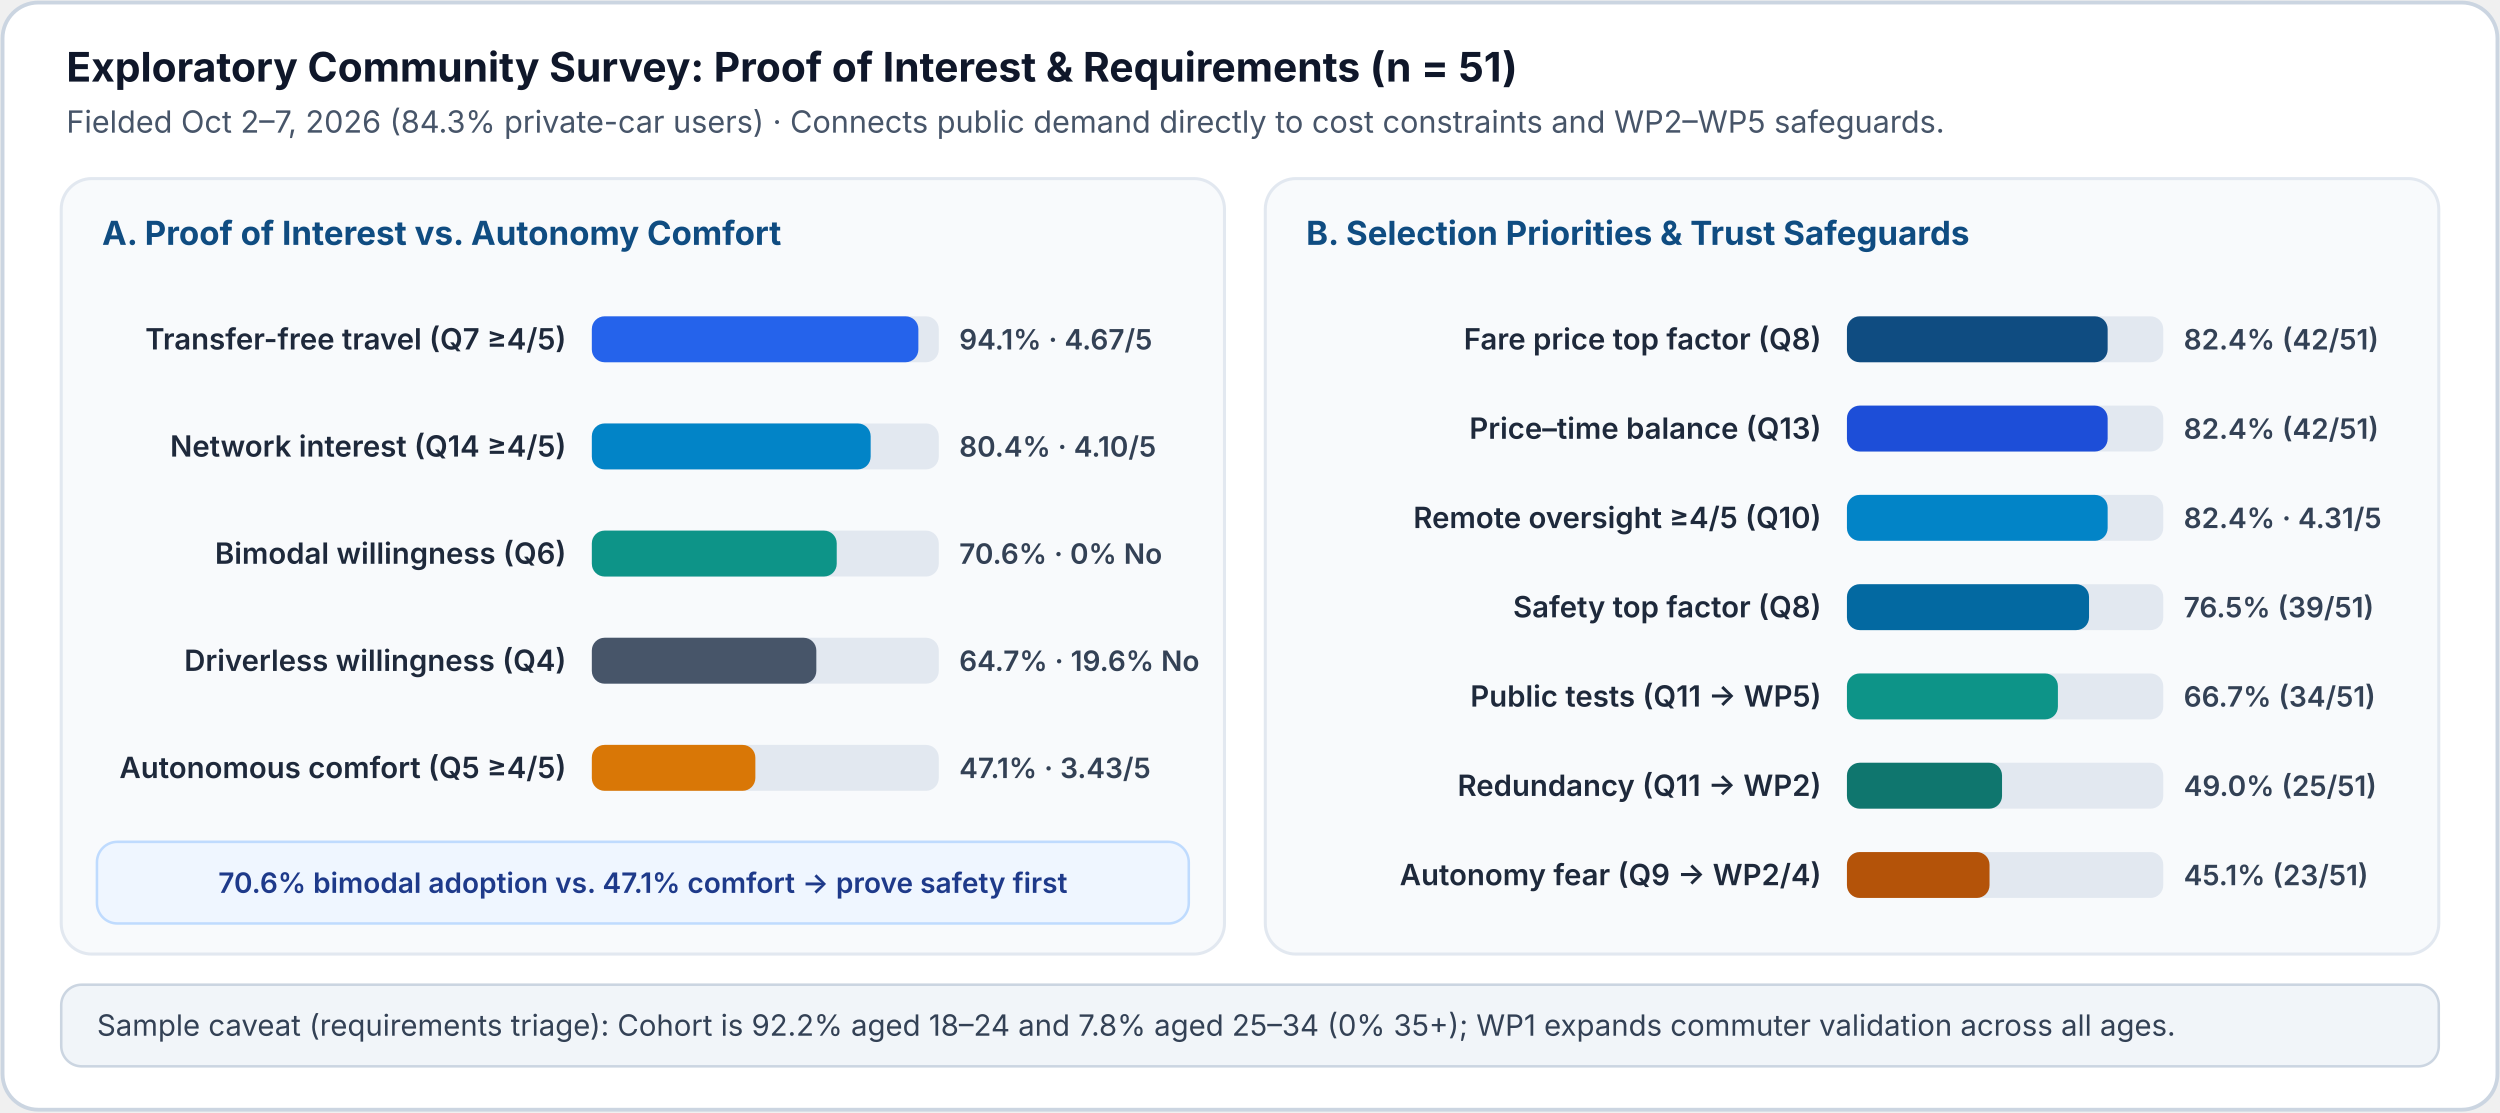
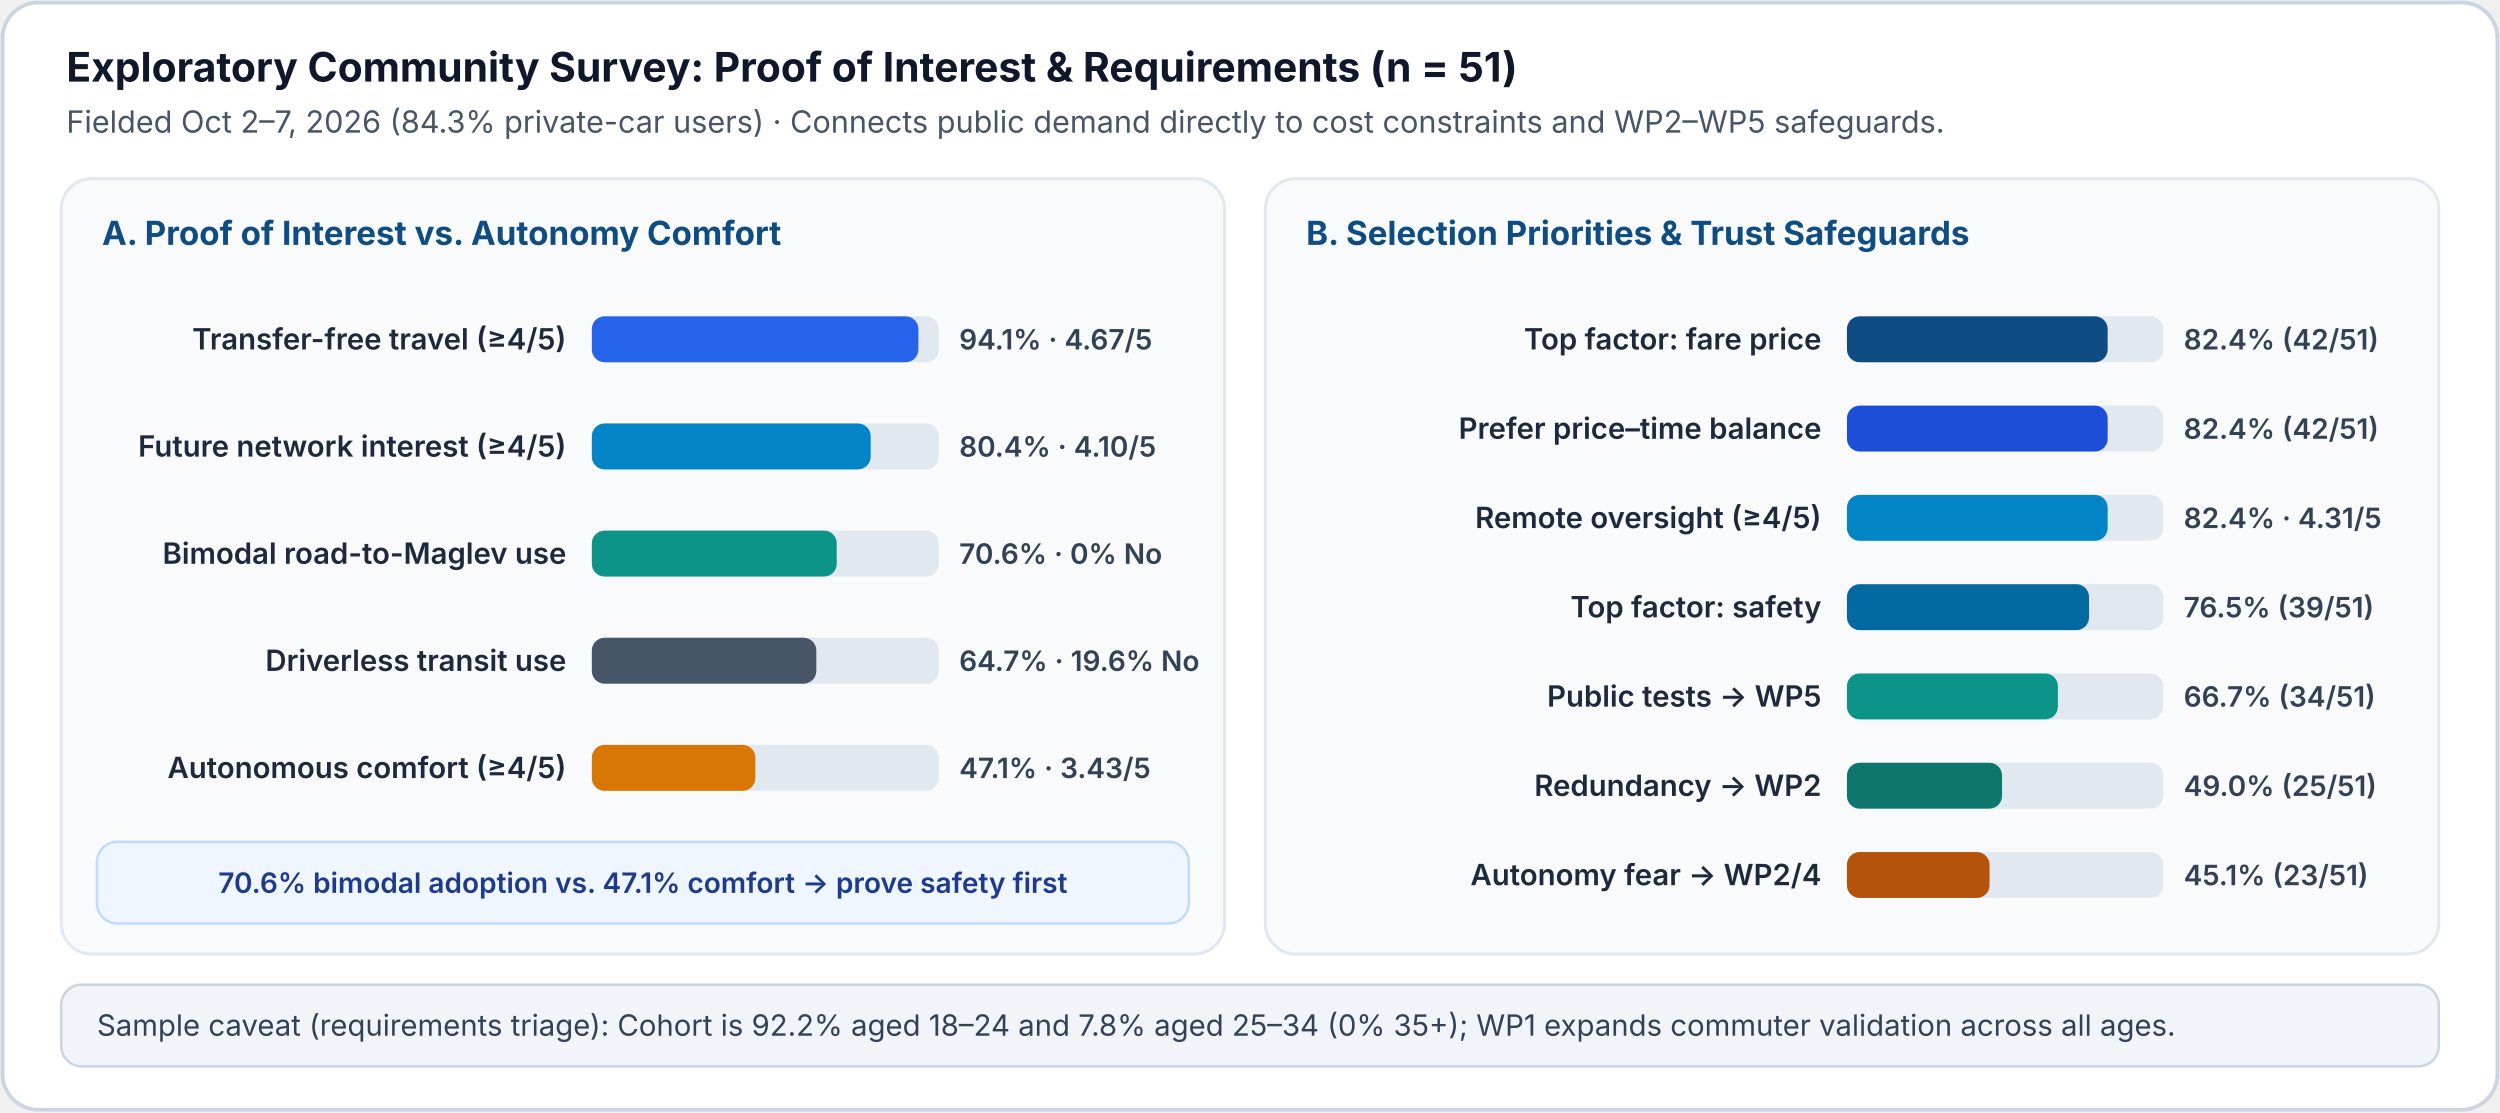
<svg xmlns="http://www.w3.org/2000/svg" viewBox="0 0 980 436" role="img" aria-labelledby="sp-title sp-desc">
  <defs>
    <style>
      .bg { fill: #ffffff; stroke: #cbd5e1; stroke-width: 1.5; }
      .panel { fill: #f8fafc; stroke: #e2e8f0; stroke-width: 1.2; }
      .title { font-family: system-ui, -apple-system, sans-serif; font-size: 16px; font-weight: 700; fill: #0f172a; }
      .subtitle { font-family: system-ui, -apple-system, sans-serif; font-size: 12px; fill: #475569; }
      .sec-h { font-family: system-ui, -apple-system, sans-serif; font-size: 13px; font-weight: 700; fill: #0f4c81; }
      .lbl { font-family: system-ui, -apple-system, sans-serif; font-size: 11.5px; font-weight: 600; fill: #1e293b; }
      .val { font-family: system-ui, -apple-system, sans-serif; font-size: 11px; font-weight: 600; fill: #334155; }
      .note-box { fill: #eff6ff; stroke: #bfdbfe; stroke-width: 1; }
      .note-txt { font-family: system-ui, -apple-system, sans-serif; font-size: 11px; font-weight: 600; fill: #1e3a8a; }
      .caveat-box { fill: #f1f5f9; stroke: #cbd5e1; stroke-width: 1; }
      .caveat-txt { font-family: system-ui, -apple-system, sans-serif; font-size: 11.5px; fill: #334155; }
    </style>
  </defs>
  <rect class="bg" x="1" y="1" width="978" height="434" rx="14" />
  <text class="title" x="26" y="32">Exploratory Community Survey: Proof of Interest &amp; Requirements (n = 51)</text>
  <text class="subtitle" x="26" y="52">Fielded Oct 2–7, 2026 (84.3% private-car users) · Connects public demand directly to cost constraints and WP2–WP5 safeguards.</text>
  <rect class="panel" x="24" y="70" width="456" height="304" rx="12" />
  <text class="sec-h" x="40" y="96">A. Proof of Interest vs. Autonomy Comfort</text>
-   <text class="lbl" x="222" y="137" text-anchor="end">Transfer-free travel (Q7 ≥4/5)</text>
+   <text class="lbl" x="222" y="137" text-anchor="end">Transfer-free travel (≥4/5)</text>
  <rect x="232" y="124" width="136" height="18" rx="5" fill="#e2e8f0" />
  <rect x="232" y="124" width="128.0" height="18" rx="5" fill="#2563eb" />
  <text class="val" x="376" y="137">94.1% · 4.67/5</text>
-   <text class="lbl" x="222" y="179" text-anchor="end">Network interest (Q14 ≥4/5)</text>
+   <text class="lbl" x="222" y="179" text-anchor="end">Future network interest (≥4/5)</text>
  <rect x="232" y="166" width="136" height="18" rx="5" fill="#e2e8f0" />
  <rect x="232" y="166" width="109.3" height="18" rx="5" fill="#0284c7" />
  <text class="val" x="376" y="179">80.4% · 4.10/5</text>
-   <text class="lbl" x="222" y="221" text-anchor="end">Bimodal willingness (Q6)</text>
+   <text class="lbl" x="222" y="221" text-anchor="end">Bimodal road-to-Maglev use</text>
  <rect x="232" y="208" width="136" height="18" rx="5" fill="#e2e8f0" />
  <rect x="232" y="208" width="96.0" height="18" rx="5" fill="#0d9488" />
  <text class="val" x="376" y="221">70.6% · 0% No</text>
-   <text class="lbl" x="222" y="263" text-anchor="end">Driverless willingness (Q4)</text>
+   <text class="lbl" x="222" y="263" text-anchor="end">Driverless transit use</text>
  <rect x="232" y="250" width="136" height="18" rx="5" fill="#e2e8f0" />
  <rect x="232" y="250" width="88.0" height="18" rx="5" fill="#475569" />
  <text class="val" x="376" y="263">64.7% · 19.6% No</text>
-   <text class="lbl" x="222" y="305" text-anchor="end">Autonomous comfort (Q5 ≥4/5)</text>
+   <text class="lbl" x="222" y="305" text-anchor="end">Autonomous comfort (≥4/5)</text>
  <rect x="232" y="292" width="136" height="18" rx="5" fill="#e2e8f0" />
  <rect x="232" y="292" width="64.1" height="18" rx="5" fill="#d97706" />
  <text class="val" x="376" y="305">47.1% · 3.43/5</text>
  <rect class="note-box" x="38" y="330" width="428" height="32" rx="8" />
  <text class="note-txt" x="252" y="350" text-anchor="middle">70.6% bimodal adoption vs. 47.1% comfort → prove safety first</text>
  <rect class="panel" x="496" y="70" width="460" height="304" rx="12" />
  <text class="sec-h" x="512" y="96">B. Selection Priorities &amp; Trust Safeguards</text>
-   <text class="lbl" x="714" y="137" text-anchor="end">Fare price top factor (Q8)</text>
+   <text class="lbl" x="714" y="137" text-anchor="end">Top factor: fare price</text>
  <rect x="724" y="124" width="124" height="18" rx="5" fill="#e2e8f0" />
  <rect x="724" y="124" width="102.2" height="18" rx="5" fill="#0f4c81" />
  <text class="val" x="856" y="137">82.4% (42/51)</text>
-   <text class="lbl" x="714" y="172" text-anchor="end">Price–time balance (Q13)</text>
+   <text class="lbl" x="714" y="172" text-anchor="end">Prefer price–time balance</text>
  <rect x="724" y="159" width="124" height="18" rx="5" fill="#e2e8f0" />
  <rect x="724" y="159" width="102.2" height="18" rx="5" fill="#1d4ed8" />
  <text class="val" x="856" y="172">82.4% (42/51)</text>
-   <text class="lbl" x="714" y="207" text-anchor="end">Remote oversight ≥4/5 (Q10)</text>
+   <text class="lbl" x="714" y="207" text-anchor="end">Remote oversight (≥4/5)</text>
  <rect x="724" y="194" width="124" height="18" rx="5" fill="#e2e8f0" />
  <rect x="724" y="194" width="102.2" height="18" rx="5" fill="#0284c7" />
  <text class="val" x="856" y="207">82.4% · 4.31/5</text>
-   <text class="lbl" x="714" y="242" text-anchor="end">Safety top factor (Q8)</text>
+   <text class="lbl" x="714" y="242" text-anchor="end">Top factor: safety</text>
  <rect x="724" y="229" width="124" height="18" rx="5" fill="#e2e8f0" />
  <rect x="724" y="229" width="94.9" height="18" rx="5" fill="#0369a1" />
  <text class="val" x="856" y="242">76.5% (39/51)</text>
-   <text class="lbl" x="714" y="277" text-anchor="end">Public tests (Q11 → WP5)</text>
+   <text class="lbl" x="714" y="277" text-anchor="end">Public tests → WP5</text>
  <rect x="724" y="264" width="124" height="18" rx="5" fill="#e2e8f0" />
  <rect x="724" y="264" width="82.7" height="18" rx="5" fill="#0d9488" />
  <text class="val" x="856" y="277">66.7% (34/51)</text>
-   <text class="lbl" x="714" y="312" text-anchor="end">Redundancy (Q11 → WP2)</text>
+   <text class="lbl" x="714" y="312" text-anchor="end">Redundancy → WP2</text>
  <rect x="724" y="299" width="124" height="18" rx="5" fill="#e2e8f0" />
  <rect x="724" y="299" width="60.8" height="18" rx="5" fill="#0f766e" />
  <text class="val" x="856" y="312">49.0% (25/51)</text>
-   <text class="lbl" x="714" y="347" text-anchor="end">Autonomy fear (Q9 → WP2/4)</text>
+   <text class="lbl" x="714" y="347" text-anchor="end">Autonomy fear → WP2/4</text>
  <rect x="724" y="334" width="124" height="18" rx="5" fill="#e2e8f0" />
  <rect x="724" y="334" width="55.9" height="18" rx="5" fill="#b45309" />
  <text class="val" x="856" y="347">45.1% (23/51)</text>
  <rect class="caveat-box" x="24" y="386" width="932" height="32" rx="8" />
  <text class="caveat-txt" x="38" y="406">Sample caveat (requirements triage): Cohort is 92.2% aged 18–24 and 7.8% aged 25–34 (0% 35+); WP1 expands commuter validation across all ages.</text>
</svg>
